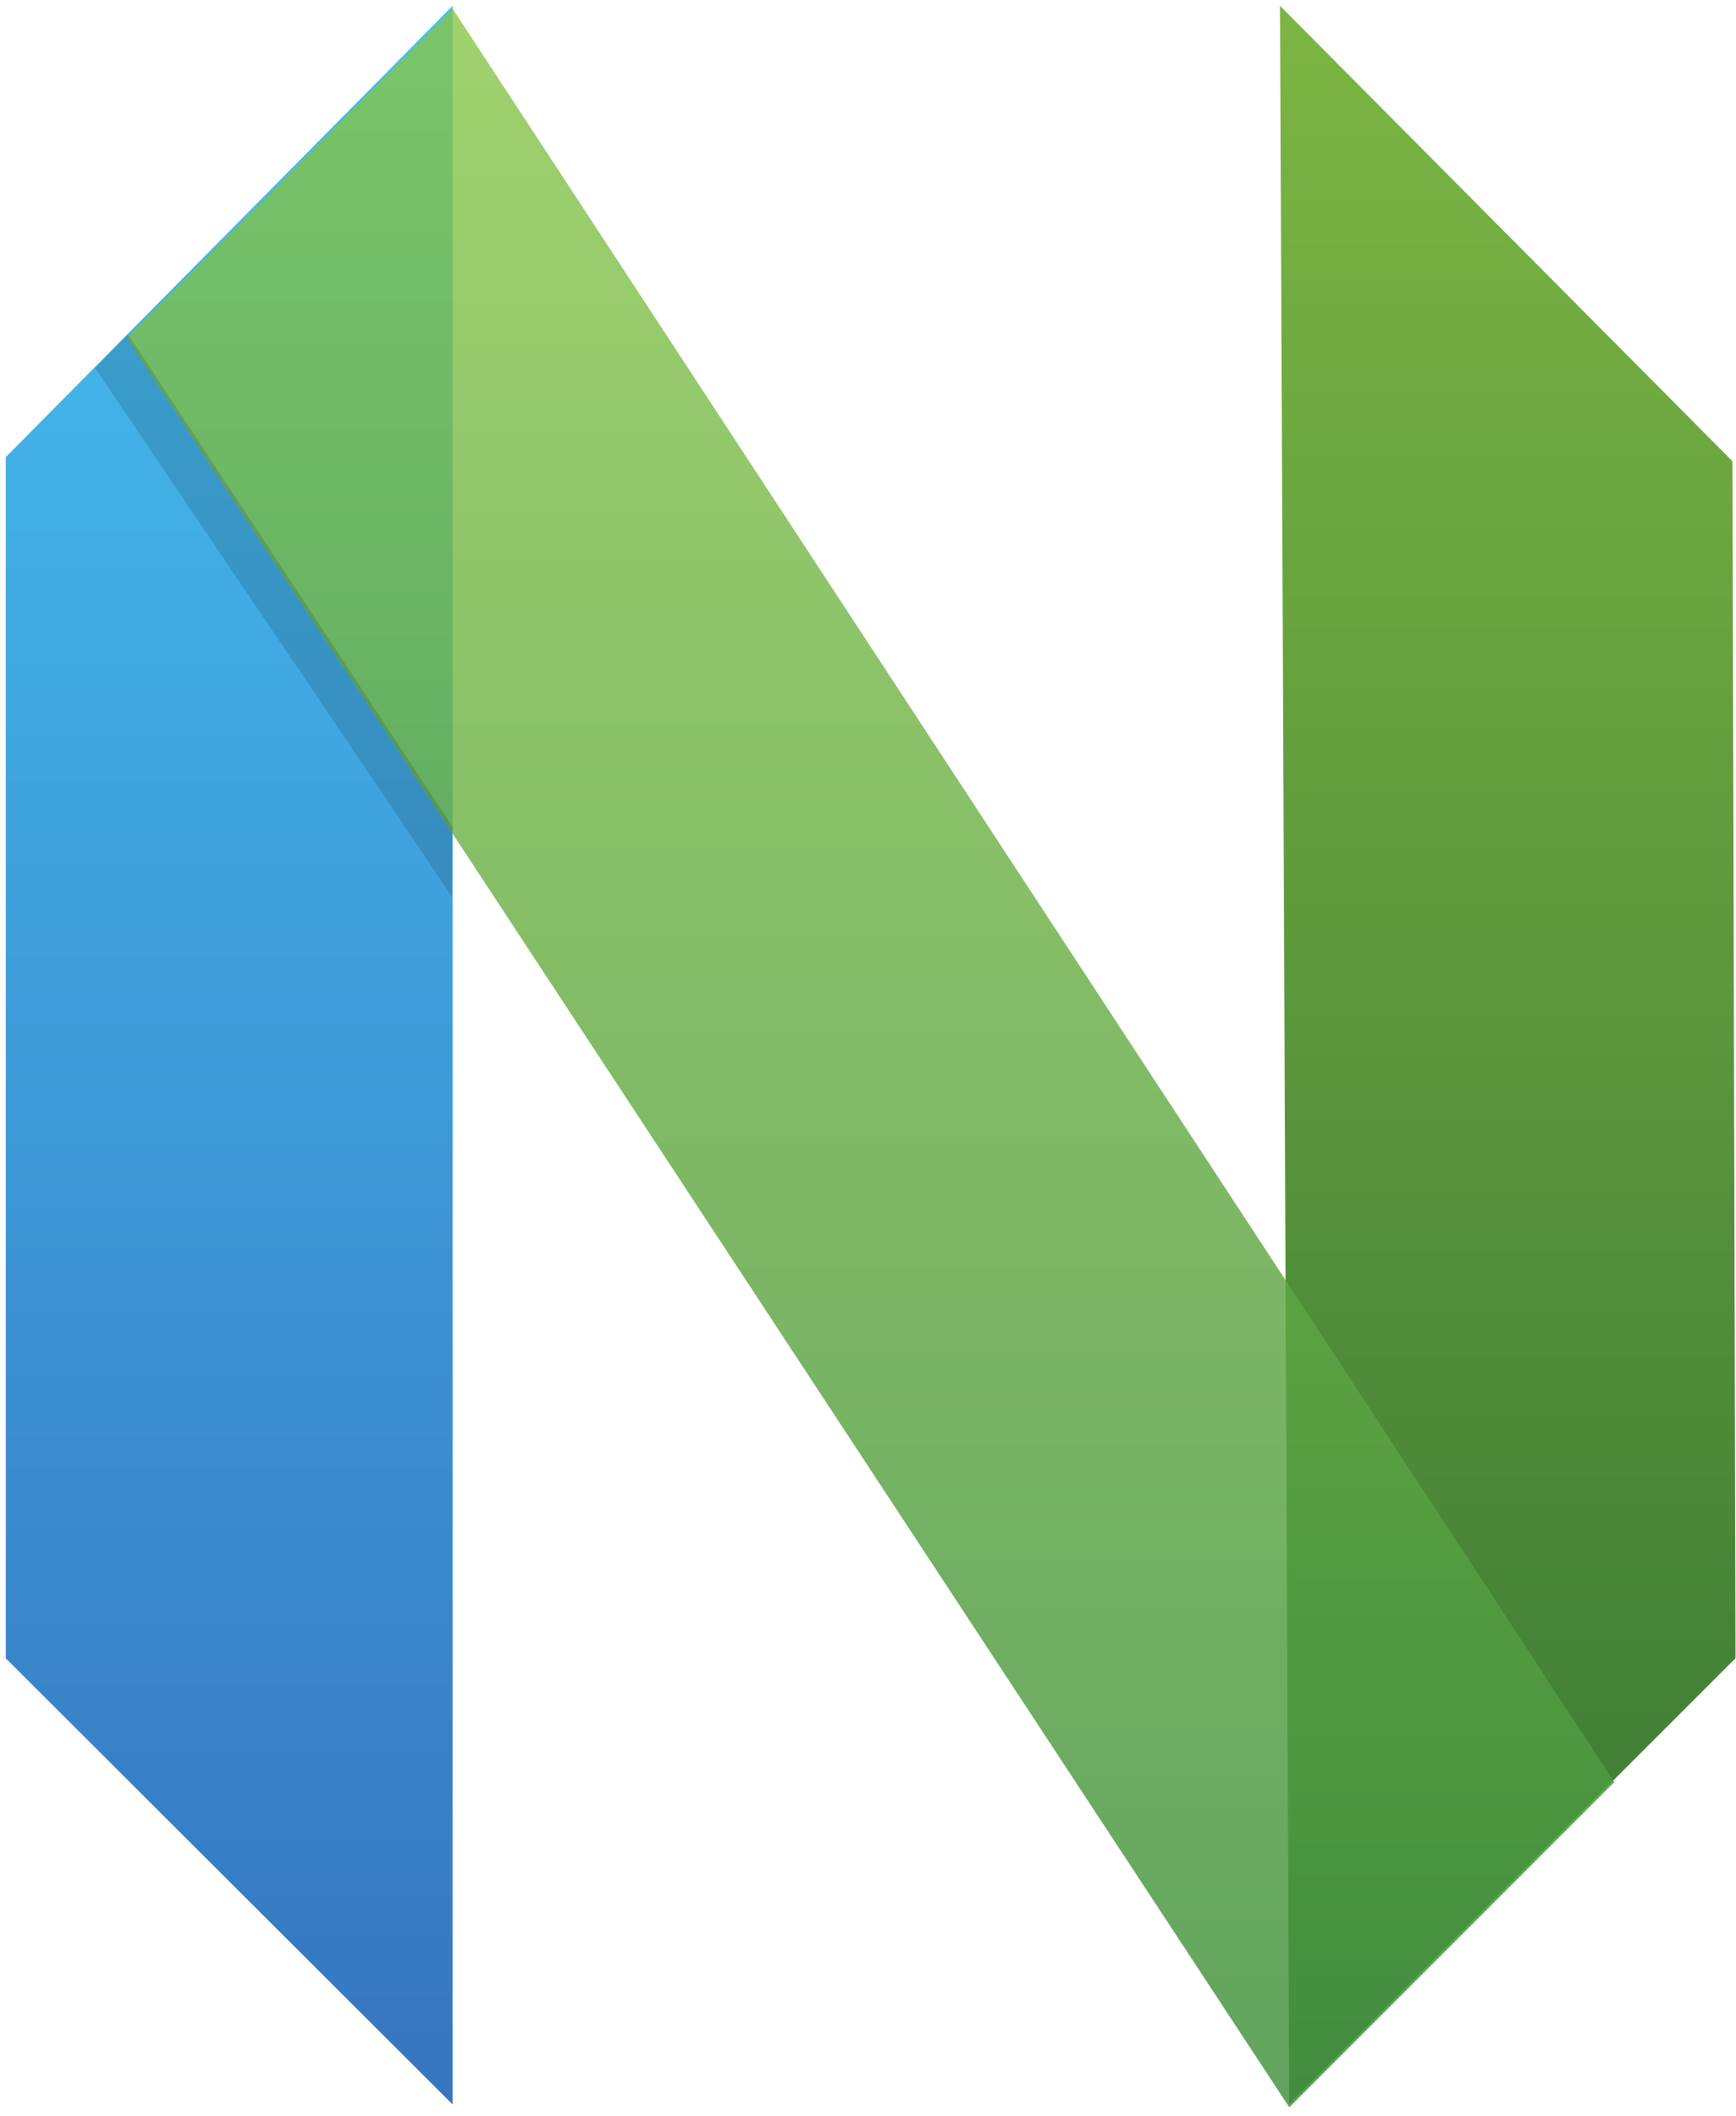
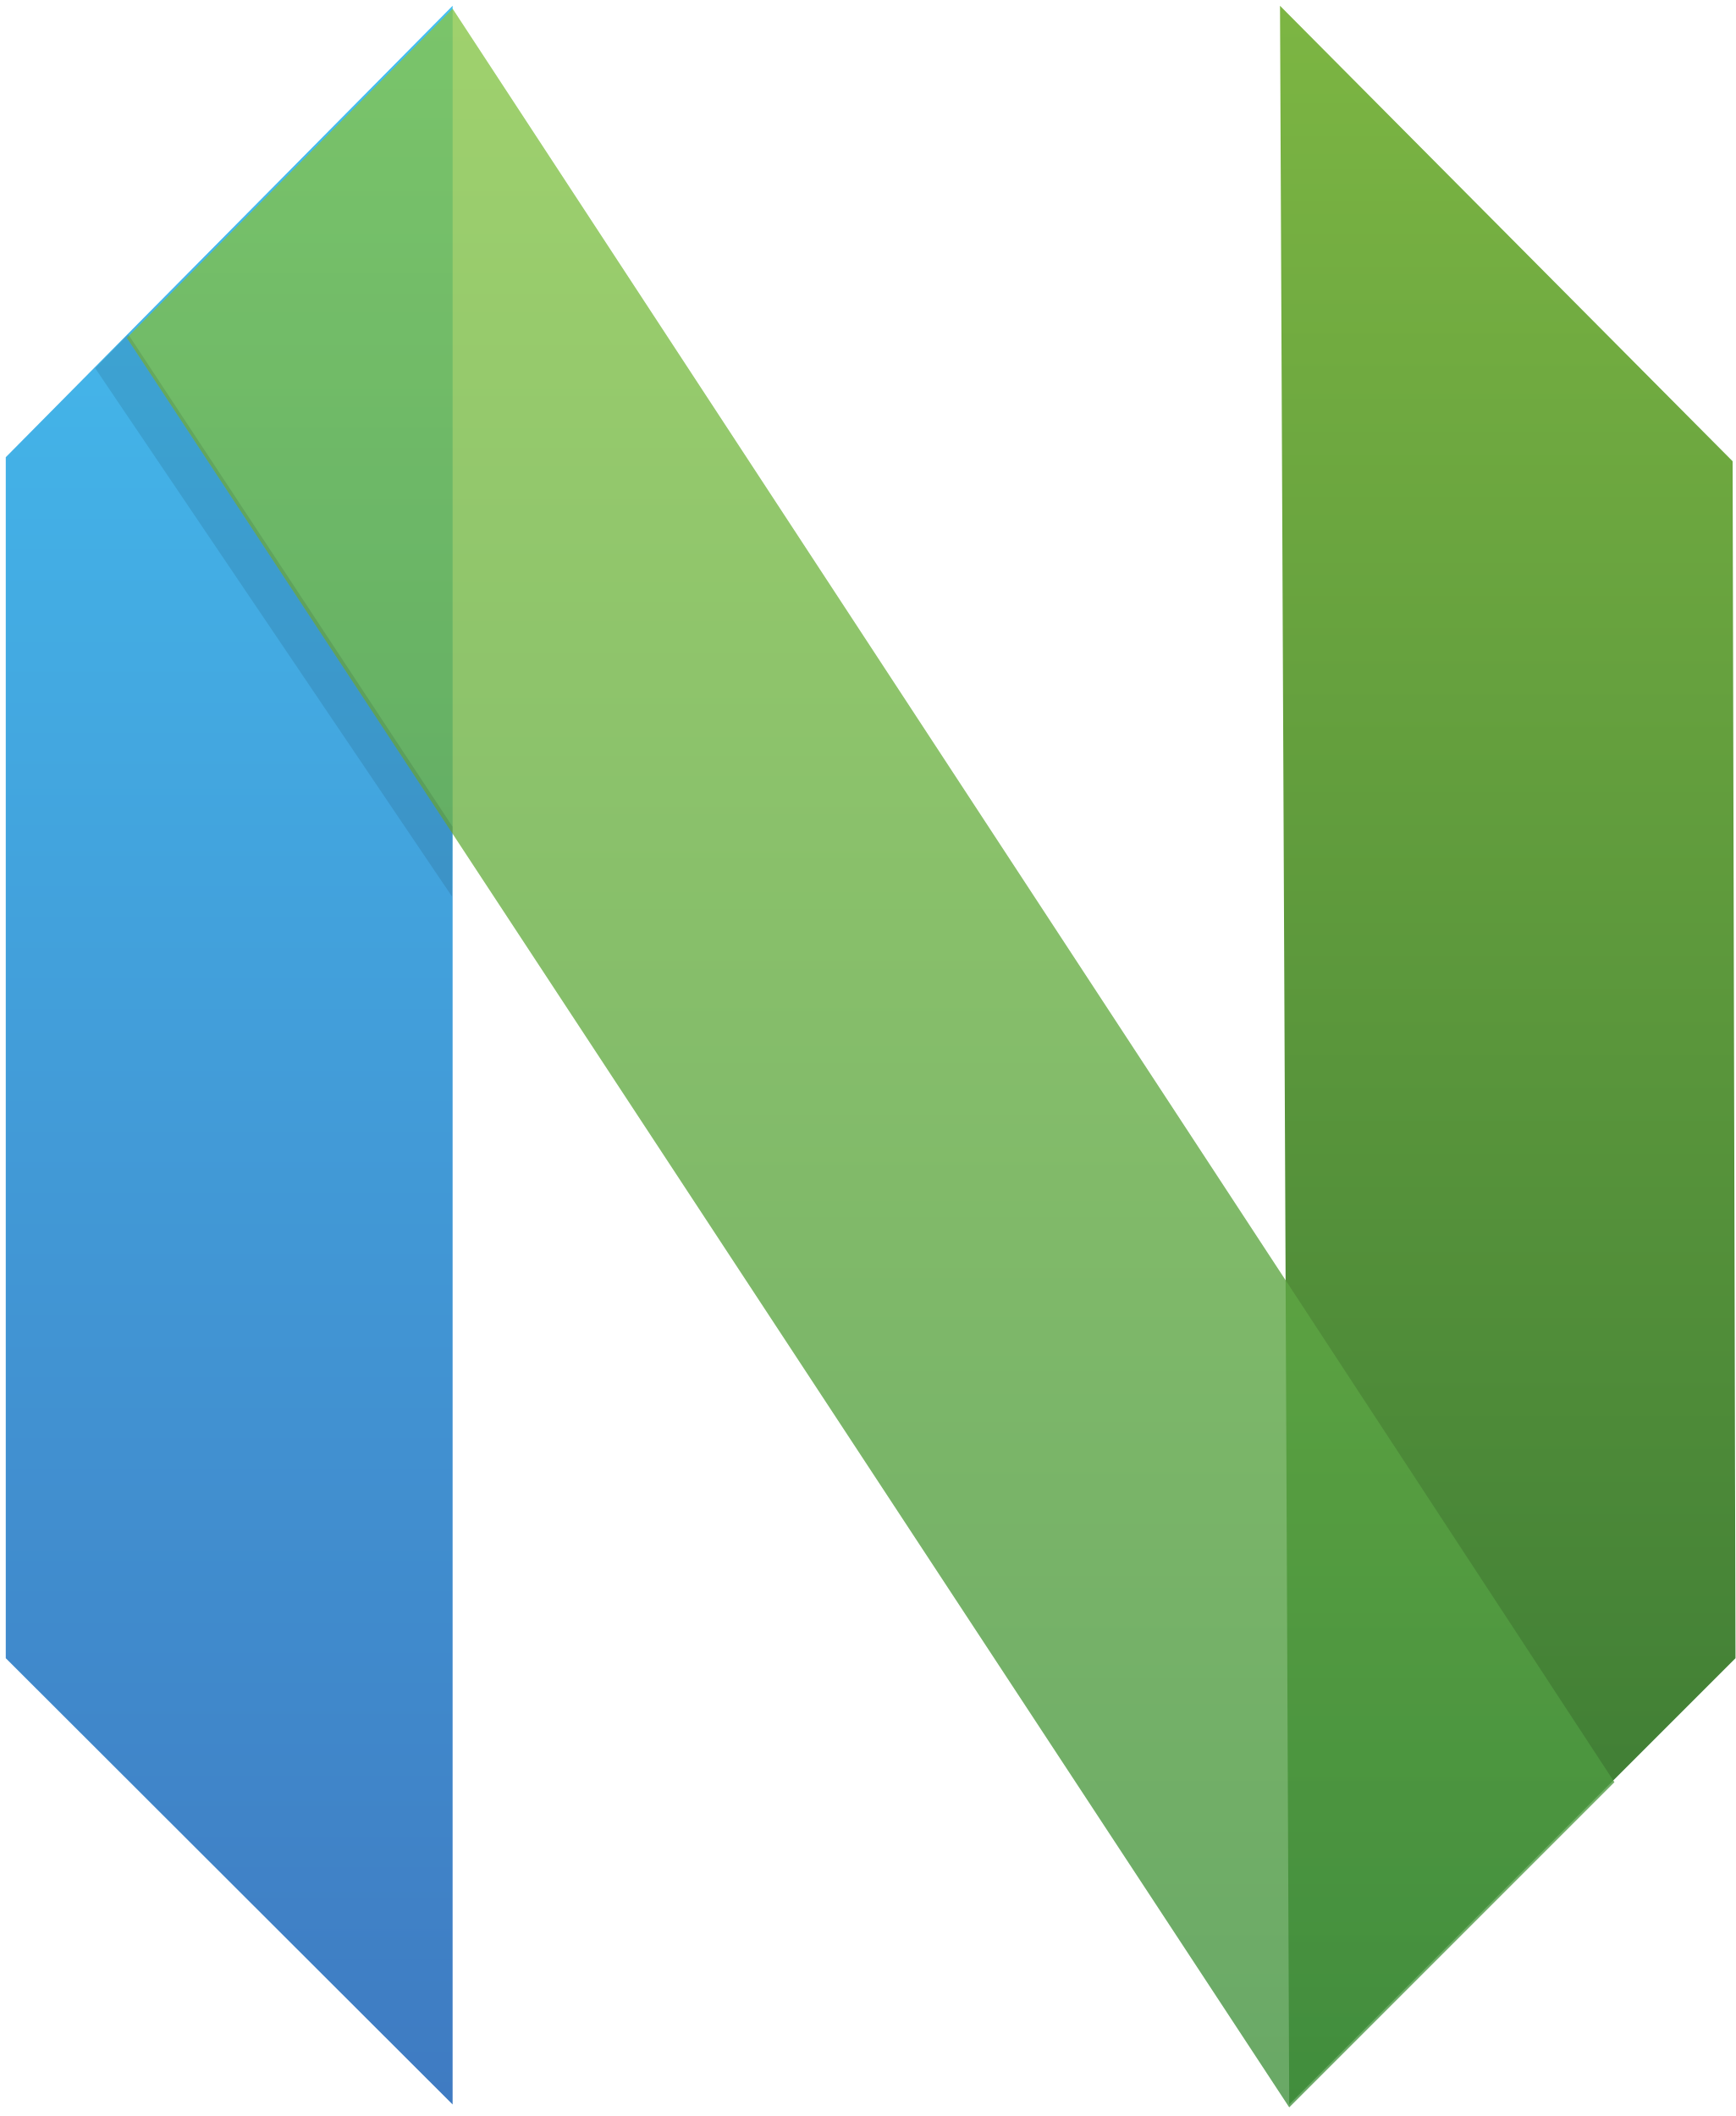
- <svg xmlns="http://www.w3.org/2000/svg" width="602px" height="734px" viewBox="0 0 602 734" version="1.1">
-   <description>Created with Sketch (http://www.bohemiancoding.com/sketch)</description>
+ <svg xmlns="http://www.w3.org/2000/svg" width="602" height="734">
  <defs>
-     <linearGradient x1="50%" y1="0%" x2="50%" y2="100%" id="linearGradient-1">
-       <stop stop-color="#16B0ED" stop-opacity="0.8" offset="0%" />
-       <stop stop-color="#0F59B2" stop-opacity="0.837" offset="100%" />
+     <linearGradient id="a" x1="50%" x2="50%" y1="0%" y2="100%">
+       <stop offset="0%" stop-color="#16B0ED" stop-opacity=".8" />
+       <stop offset="100%" stop-color="#0F59B2" stop-opacity=".8" />
    </linearGradient>
-     <linearGradient x1="50%" y1="0%" x2="50%" y2="100%" id="linearGradient-2">
-       <stop stop-color="#7DB643" offset="0%" />
-       <stop stop-color="#367533" offset="100%" />
+     <linearGradient id="b" x1="50%" x2="50%" y1="0%" y2="100%">
+       <stop offset="0%" stop-color="#7DB643" />
+       <stop offset="100%" stop-color="#367533" />
    </linearGradient>
-     <linearGradient x1="50%" y1="0%" x2="50%" y2="100%" id="linearGradient-3">
-       <stop stop-color="#88C649" stop-opacity="0.8" offset="0%" />
-       <stop stop-color="#439240" stop-opacity="0.84" offset="100%" />
+     <linearGradient id="c" x1="50%" x2="50%" y1="0%" y2="100%">
+       <stop offset="0%" stop-color="#88C649" stop-opacity=".8" />
+       <stop offset="100%" stop-color="#439240" stop-opacity=".8" />
    </linearGradient>
  </defs>
-   <g id="Page-1" stroke="none" stroke-width="1" fill="none" fill-rule="evenodd">
-     <g id="mark-copy" transform="translate(2, 3)">
-       <path d="M0,155.57 L155,-1 L155,727 L0,572.238 L0,155.57 Z" id="Left---green" fill="url(#linearGradient-1)" />
-       <path d="M443.06,156.982 L600,-1 L596.819,727 L442,572.22 L443.06,156.982 Z" id="Right---blue" fill="url(#linearGradient-2)" transform="translate(521, 363.5) scale(-1, 1) translate(-521, -363.5) " />
-       <path d="M154.986,0 L558,615.19 L445.225,728 L42,114.172 L154.986,0 Z" id="Cross---blue" fill="url(#linearGradient-3)" />
-       <path d="M155,283.832 L154.787,308 L31,124.711 L42.462,113 L155,283.832 Z" id="Shadow" fill-opacity="0.13" fill="#000000" />
-     </g>
+   <g fill="none" fill-rule="evenodd">
+     <path fill="url(#a)" d="M0 155.6 155-1v728L0 572.2z" transform="translate(2 3)" />
+     <path fill="url(#b)" d="M443 157 600-1l-3.2 728L442 572.2z" transform="matrix(-1 0 0 1 1044 3)" />
+     <path fill="url(#c)" d="m155 0 403 615.2L445.2 728 42 114.2z" transform="translate(2 3)" />
+     <path fill="#000" fill-opacity=".1" d="m157 286.8-.2 24.2L33 127.7 44.5 116z" />
  </g>
</svg>
